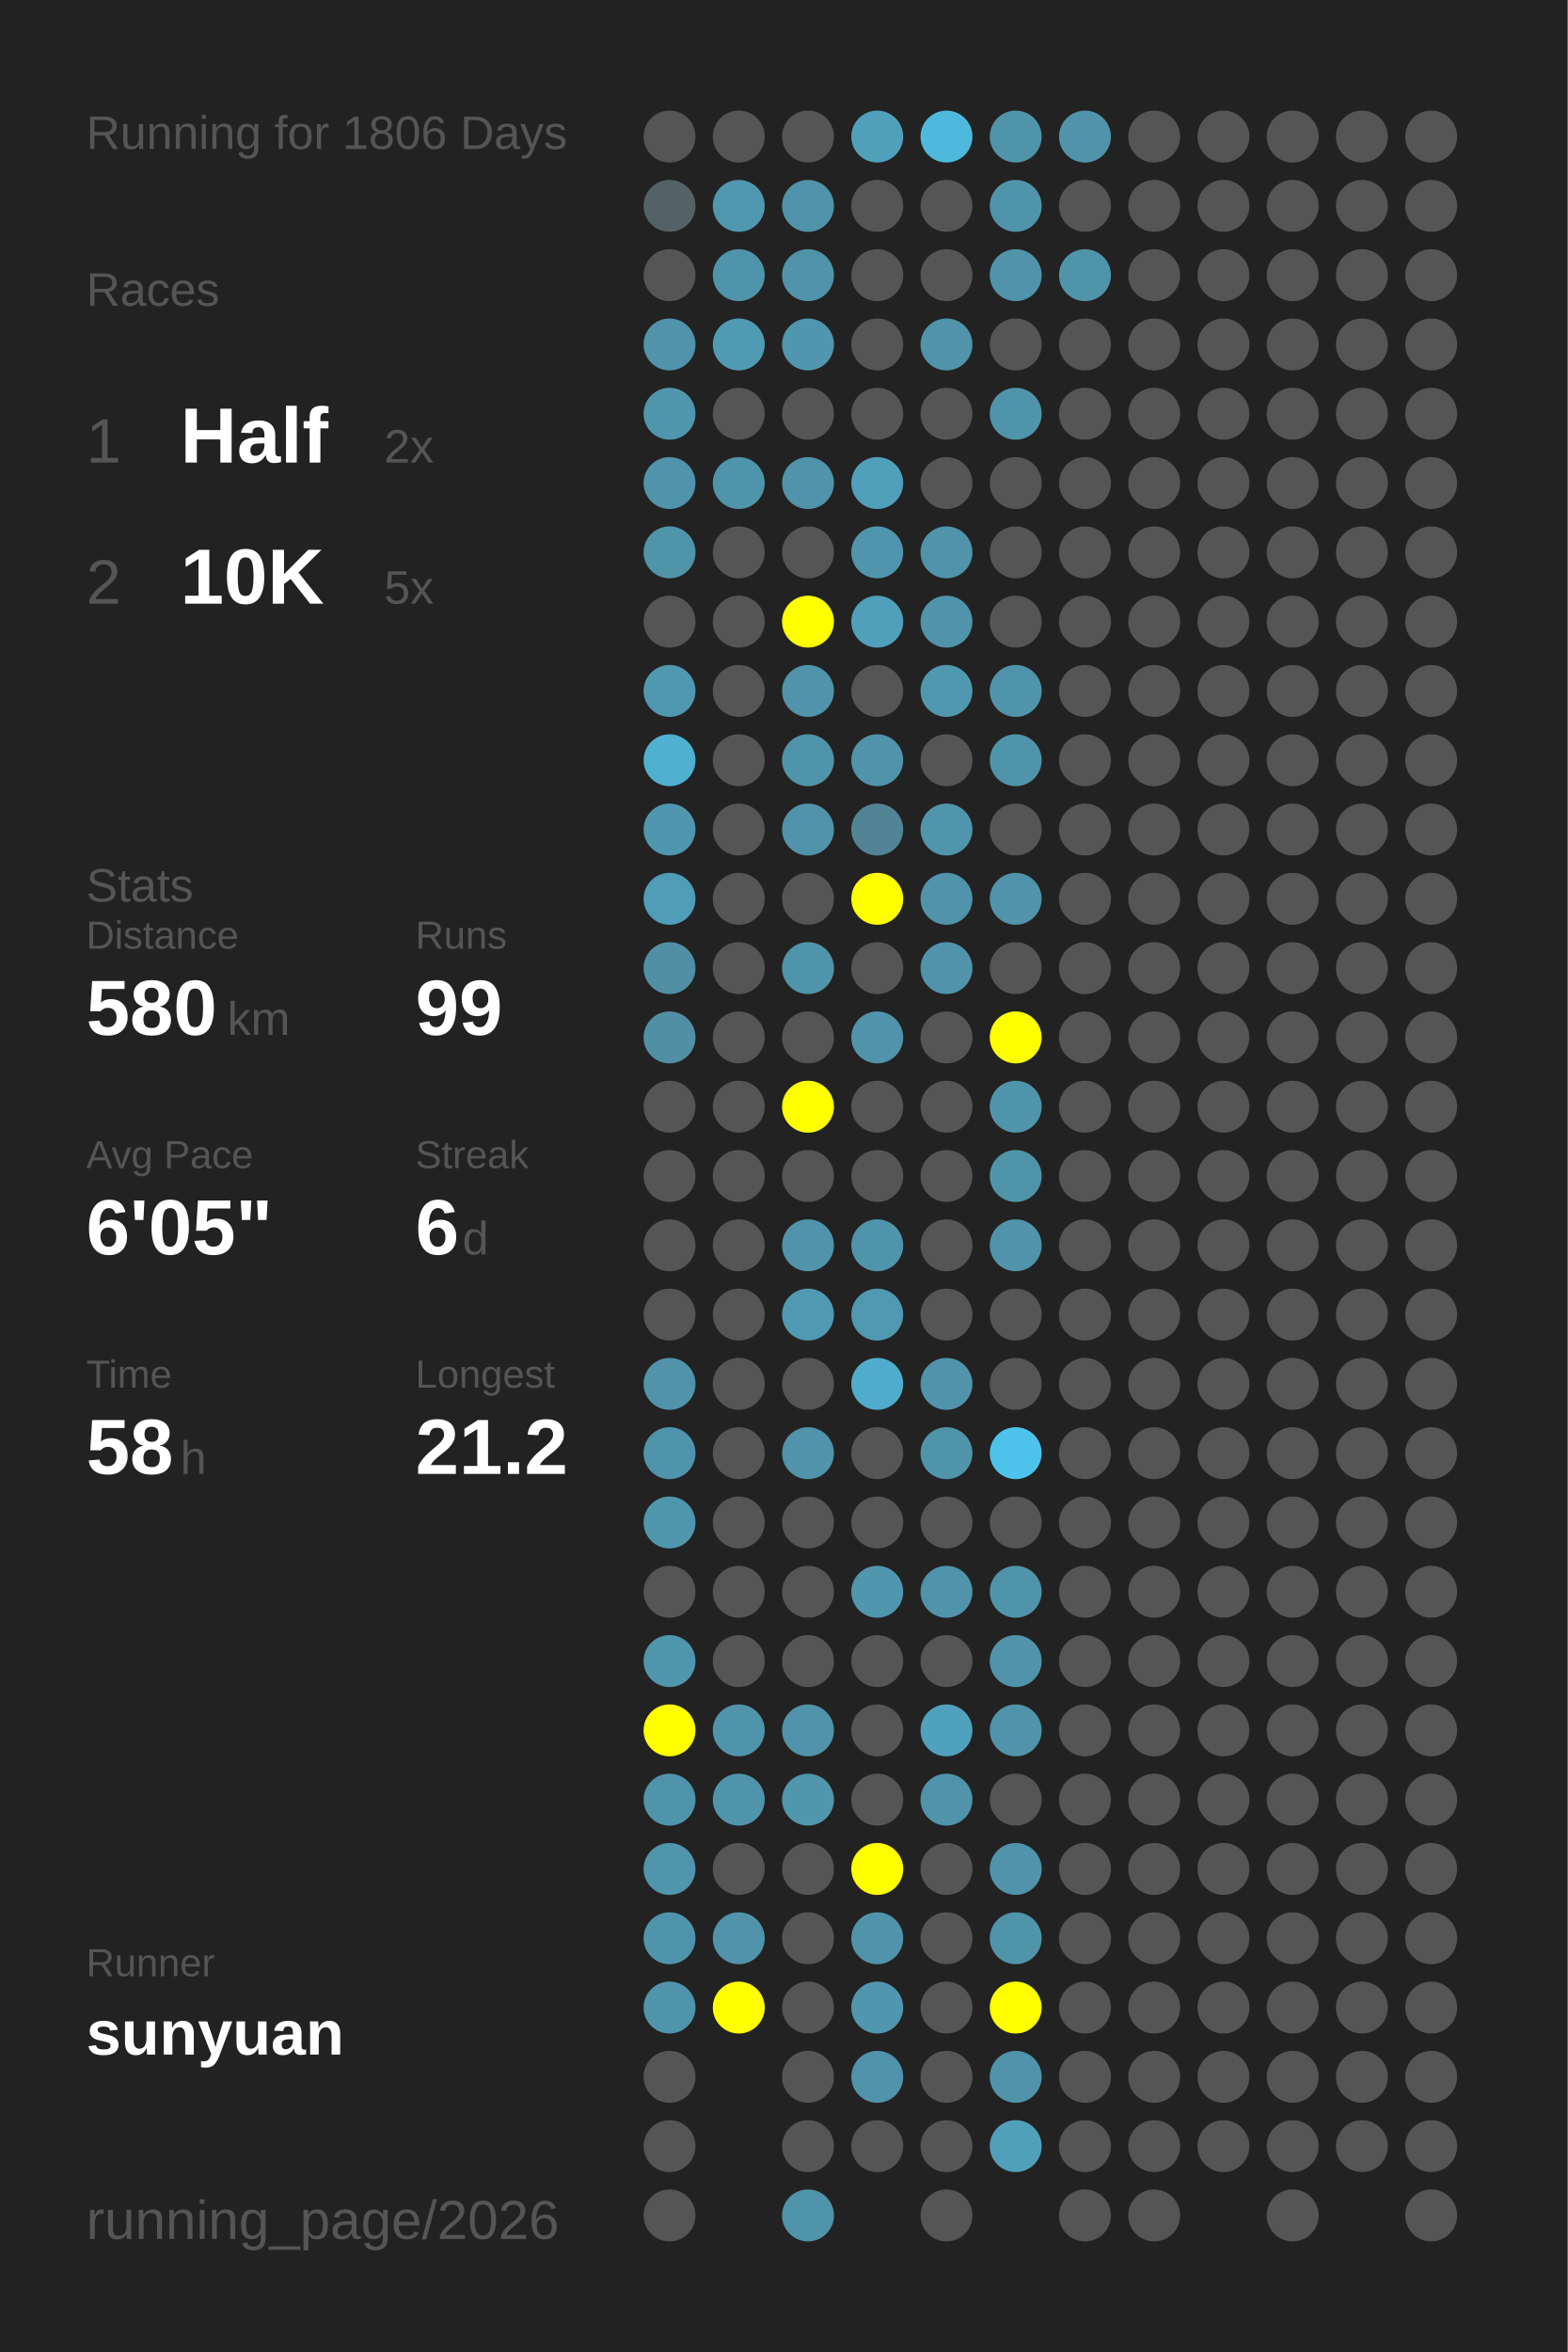
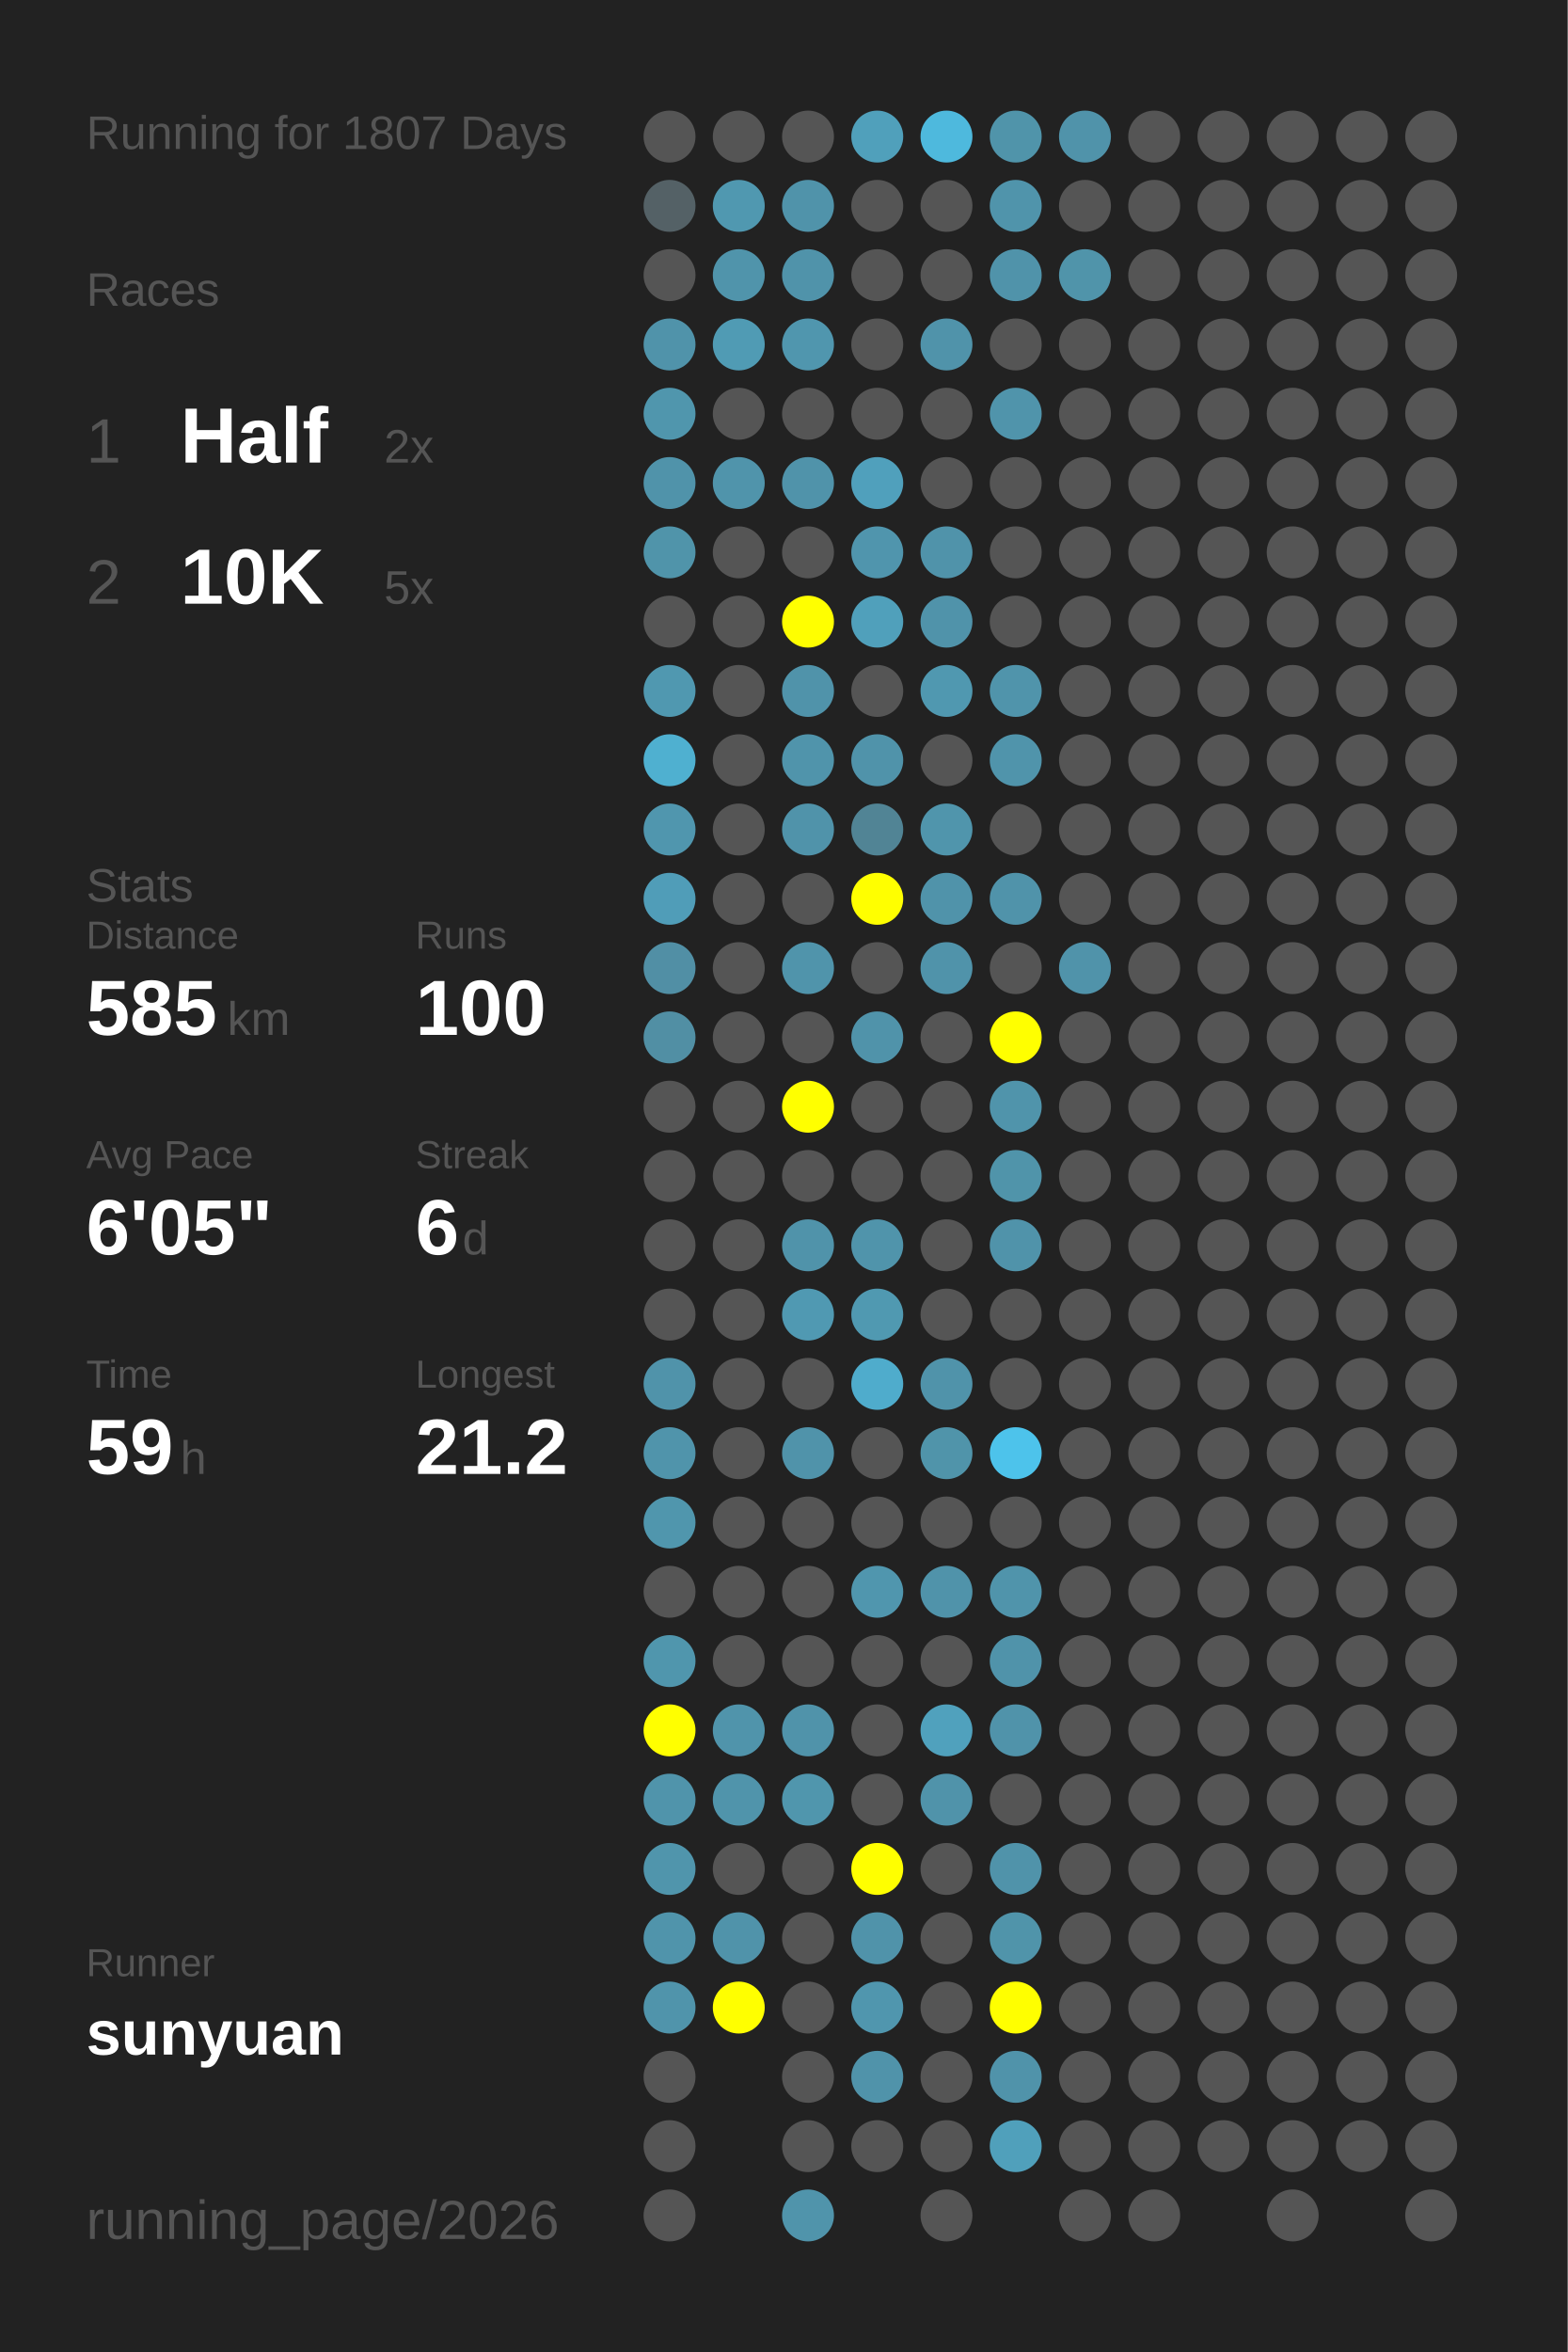
<svg xmlns="http://www.w3.org/2000/svg" baseProfile="full" height="300mm" version="1.1" viewBox="0,0,200,300" width="200mm">
  <defs />
  <rect fill="#222222" height="300" width="200" x="0" y="0" />
-   <text fill="#555555" style="font-size:6px; font-family:Arial;" x="11" y="19">Running for 1806 Days</text>
+   <text fill="#555555" style="font-size:6px; font-family:Arial;" x="11" y="19">Running for 1807 Days</text>
  <text fill="#555555" style="font-size:6px; font-family:Arial;" x="11" y="39">Races</text>
  <text fill="#555555" style="font-size:8px; font-family:Arial;" x="11" y="59">1</text>
  <text fill="#FFFFFF" style="font-size:10px; font-family:Arial; font-weight:bold;" x="23" y="59">Half</text>
  <text fill="#555555" style="font-size:6px; font-family:Arial;" x="49" y="59">2x</text>
  <text fill="#555555" style="font-size:8px; font-family:Arial;" x="11" y="77">2</text>
  <text fill="#FFFFFF" style="font-size:10px; font-family:Arial; font-weight:bold;" x="23" y="77">10K</text>
  <text fill="#555555" style="font-size:6px; font-family:Arial;" x="49" y="77">5x</text>
  <text fill="#555555" style="font-size:6px; font-family:Arial;" x="11" y="115">Stats</text>
  <text fill="#555555" style="font-size:5px; font-family:Arial;" x="11" y="121">Distance</text>
-   <text fill="#FFFFFF" style="font-size:10px; font-family:Arial; font-weight:bold;" x="11" y="132">580</text>
+   <text fill="#FFFFFF" style="font-size:10px; font-family:Arial; font-weight:bold;" x="11" y="132">585</text>
  <text fill="#555555" style="font-size:6px; font-family:Arial;" x="29" y="132">km</text>
  <text fill="#555555" style="font-size:5px; font-family:Arial;" x="53" y="121">Runs</text>
-   <text fill="#FFFFFF" style="font-size:10px; font-family:Arial; font-weight:bold;" x="53" y="132">99</text>
+   <text fill="#FFFFFF" style="font-size:10px; font-family:Arial; font-weight:bold;" x="53" y="132">100</text>
  <text fill="#555555" style="font-size:5px; font-family:Arial;" x="11" y="149">Avg Pace</text>
  <text fill="#FFFFFF" style="font-size:10px; font-family:Arial; font-weight:bold;" x="11" y="160">6'05"</text>
  <text fill="#555555" style="font-size:5px; font-family:Arial;" x="53" y="149">Streak</text>
  <text fill="#FFFFFF" style="font-size:10px; font-family:Arial; font-weight:bold;" x="53" y="160">6</text>
  <text fill="#555555" style="font-size:6px; font-family:Arial;" x="59" y="160">d</text>
  <text fill="#555555" style="font-size:5px; font-family:Arial;" x="11" y="177">Time</text>
-   <text fill="#FFFFFF" style="font-size:10px; font-family:Arial; font-weight:bold;" x="11" y="188">58</text>
+   <text fill="#FFFFFF" style="font-size:10px; font-family:Arial; font-weight:bold;" x="11" y="188">59</text>
  <text fill="#555555" style="font-size:6px; font-family:Arial;" x="23" y="188">h</text>
  <text fill="#555555" style="font-size:5px; font-family:Arial;" x="53" y="177">Longest</text>
  <text fill="#FFFFFF" style="font-size:10px; font-family:Arial; font-weight:bold;" x="53" y="188">21.2</text>
  <text fill="#555555" style="font-size:5px; font-family:Arial;" x="11" y="252.065">Runner</text>
  <text fill="#FFFFFF" style="font-size:8px; font-family:Arial; font-weight:bold;" x="11" y="262.065">sunyuan</text>
  <text fill="#555555" style="font-size:7px; font-family:Arial;" x="11" y="285.581">running_page/2026</text>
  <circle cx="85.417" cy="17.419" fill="#555555" r="3.312" />
  <circle cx="85.417" cy="26.258" fill="#546166" r="3.312" />
  <circle cx="85.417" cy="35.097" fill="#555555" r="3.312" />
  <circle cx="85.417" cy="43.935" fill="#5093aa" r="3.312" />
  <circle cx="85.417" cy="52.774" fill="#5096ad" r="3.312" />
  <circle cx="85.417" cy="61.613" fill="#5093aa" r="3.312" />
  <circle cx="85.417" cy="70.452" fill="#5094aa" r="3.312" />
  <circle cx="85.417" cy="79.29" fill="#555555" r="3.312" />
  <circle cx="85.417" cy="88.129" fill="#5098b0" r="3.312" />
  <circle cx="85.417" cy="96.968" fill="#4fb0d0" r="3.312" />
  <circle cx="85.417" cy="105.806" fill="#5096ae" r="3.312" />
  <circle cx="85.417" cy="114.645" fill="#509db8" r="3.312" />
  <circle cx="85.417" cy="123.484" fill="#518fa5" r="3.312" />
  <circle cx="85.417" cy="132.323" fill="#518fa4" r="3.312" />
  <circle cx="85.417" cy="141.161" fill="#555555" r="3.312" />
  <circle cx="85.417" cy="150" fill="#555555" r="3.312" />
  <circle cx="85.417" cy="158.839" fill="#555555" r="3.312" />
  <circle cx="85.417" cy="167.677" fill="#555555" r="3.312" />
  <circle cx="85.417" cy="176.516" fill="#5093aa" r="3.312" />
  <circle cx="85.417" cy="185.355" fill="#5094ab" r="3.312" />
  <circle cx="85.417" cy="194.194" fill="#5096ad" r="3.312" />
  <circle cx="85.417" cy="203.032" fill="#555555" r="3.312" />
  <circle cx="85.417" cy="211.871" fill="#5096ad" r="3.312" />
  <circle cx="85.417" cy="220.71" fill="#FFFF00" r="3.312" />
  <circle cx="85.417" cy="229.548" fill="#5094ab" r="3.312" />
  <circle cx="85.417" cy="238.387" fill="#5095ac" r="3.312" />
  <circle cx="85.417" cy="247.226" fill="#5094ab" r="3.312" />
  <circle cx="85.417" cy="256.065" fill="#5094ab" r="3.312" />
  <circle cx="85.417" cy="264.903" fill="#555555" r="3.312" />
  <circle cx="85.417" cy="273.742" fill="#555555" r="3.312" />
  <circle cx="85.417" cy="282.581" fill="#555555" r="3.312" />
  <circle cx="94.25" cy="17.419" fill="#555555" r="3.312" />
  <circle cx="94.25" cy="26.258" fill="#5098b0" r="3.312" />
  <circle cx="94.25" cy="35.097" fill="#5094ab" r="3.312" />
  <circle cx="94.25" cy="43.935" fill="#509bb4" r="3.312" />
  <circle cx="94.25" cy="52.774" fill="#555555" r="3.312" />
  <circle cx="94.25" cy="61.613" fill="#5094ab" r="3.312" />
  <circle cx="94.25" cy="70.452" fill="#555555" r="3.312" />
  <circle cx="94.25" cy="79.29" fill="#555555" r="3.312" />
  <circle cx="94.25" cy="88.129" fill="#555555" r="3.312" />
  <circle cx="94.25" cy="96.968" fill="#555555" r="3.312" />
  <circle cx="94.25" cy="105.806" fill="#555555" r="3.312" />
  <circle cx="94.25" cy="114.645" fill="#555555" r="3.312" />
  <circle cx="94.25" cy="123.484" fill="#555555" r="3.312" />
  <circle cx="94.25" cy="132.323" fill="#555555" r="3.312" />
  <circle cx="94.25" cy="141.161" fill="#555555" r="3.312" />
  <circle cx="94.25" cy="150" fill="#555555" r="3.312" />
  <circle cx="94.25" cy="158.839" fill="#555555" r="3.312" />
  <circle cx="94.25" cy="167.677" fill="#555555" r="3.312" />
  <circle cx="94.25" cy="176.516" fill="#555555" r="3.312" />
  <circle cx="94.25" cy="185.355" fill="#555555" r="3.312" />
  <circle cx="94.25" cy="194.194" fill="#555555" r="3.312" />
  <circle cx="94.25" cy="203.032" fill="#555555" r="3.312" />
  <circle cx="94.25" cy="211.871" fill="#555555" r="3.312" />
  <circle cx="94.25" cy="220.71" fill="#5094ab" r="3.312" />
  <circle cx="94.25" cy="229.548" fill="#5094ab" r="3.312" />
  <circle cx="94.25" cy="238.387" fill="#555555" r="3.312" />
  <circle cx="94.25" cy="247.226" fill="#5093aa" r="3.312" />
  <circle cx="94.25" cy="256.065" fill="#FFFF00" r="3.312" />
  <circle cx="103.083" cy="17.419" fill="#555555" r="3.312" />
  <circle cx="103.083" cy="26.258" fill="#5093aa" r="3.312" />
  <circle cx="103.083" cy="35.097" fill="#5093aa" r="3.312" />
  <circle cx="103.083" cy="43.935" fill="#5096ae" r="3.312" />
  <circle cx="103.083" cy="52.774" fill="#555555" r="3.312" />
  <circle cx="103.083" cy="61.613" fill="#5093aa" r="3.312" />
  <circle cx="103.083" cy="70.452" fill="#555555" r="3.312" />
  <circle cx="103.083" cy="79.29" fill="#FFFF00" r="3.312" />
  <circle cx="103.083" cy="88.129" fill="#5093aa" r="3.312" />
  <circle cx="103.083" cy="96.968" fill="#5094ab" r="3.312" />
  <circle cx="103.083" cy="105.806" fill="#5093aa" r="3.312" />
  <circle cx="103.083" cy="114.645" fill="#555555" r="3.312" />
  <circle cx="103.083" cy="123.484" fill="#5094ab" r="3.312" />
  <circle cx="103.083" cy="132.323" fill="#555555" r="3.312" />
  <circle cx="103.083" cy="141.161" fill="#FFFF00" r="3.312" />
  <circle cx="103.083" cy="150" fill="#555555" r="3.312" />
  <circle cx="103.083" cy="158.839" fill="#5093aa" r="3.312" />
  <circle cx="103.083" cy="167.677" fill="#5099b2" r="3.312" />
  <circle cx="103.083" cy="176.516" fill="#555555" r="3.312" />
  <circle cx="103.083" cy="185.355" fill="#5093aa" r="3.312" />
  <circle cx="103.083" cy="194.194" fill="#555555" r="3.312" />
  <circle cx="103.083" cy="203.032" fill="#555555" r="3.312" />
  <circle cx="103.083" cy="211.871" fill="#555555" r="3.312" />
  <circle cx="103.083" cy="220.71" fill="#5093aa" r="3.312" />
  <circle cx="103.083" cy="229.548" fill="#5096ad" r="3.312" />
  <circle cx="103.083" cy="238.387" fill="#555555" r="3.312" />
  <circle cx="103.083" cy="247.226" fill="#555555" r="3.312" />
  <circle cx="103.083" cy="256.065" fill="#555555" r="3.312" />
  <circle cx="103.083" cy="264.903" fill="#555555" r="3.312" />
  <circle cx="103.083" cy="273.742" fill="#555555" r="3.312" />
  <circle cx="103.083" cy="282.581" fill="#5094ab" r="3.312" />
  <circle cx="111.917" cy="17.419" fill="#50a0bb" r="3.312" />
  <circle cx="111.917" cy="26.258" fill="#555555" r="3.312" />
  <circle cx="111.917" cy="35.097" fill="#555555" r="3.312" />
  <circle cx="111.917" cy="43.935" fill="#555555" r="3.312" />
  <circle cx="111.917" cy="52.774" fill="#555555" r="3.312" />
  <circle cx="111.917" cy="61.613" fill="#50a0bc" r="3.312" />
  <circle cx="111.917" cy="70.452" fill="#5095ad" r="3.312" />
  <circle cx="111.917" cy="79.29" fill="#50a0bb" r="3.312" />
  <circle cx="111.917" cy="88.129" fill="#555555" r="3.312" />
  <circle cx="111.917" cy="96.968" fill="#5093aa" r="3.312" />
  <circle cx="111.917" cy="105.806" fill="#518495" r="3.312" />
  <circle cx="111.917" cy="114.645" fill="#FFFF00" r="3.312" />
  <circle cx="111.917" cy="123.484" fill="#555555" r="3.312" />
  <circle cx="111.917" cy="132.323" fill="#5093aa" r="3.312" />
  <circle cx="111.917" cy="141.161" fill="#555555" r="3.312" />
  <circle cx="111.917" cy="150" fill="#555555" r="3.312" />
  <circle cx="111.917" cy="158.839" fill="#5094ab" r="3.312" />
  <circle cx="111.917" cy="167.677" fill="#5099b1" r="3.312" />
  <circle cx="111.917" cy="176.516" fill="#4faccc" r="3.312" />
  <circle cx="111.917" cy="185.355" fill="#555555" r="3.312" />
  <circle cx="111.917" cy="194.194" fill="#555555" r="3.312" />
  <circle cx="111.917" cy="203.032" fill="#5096ae" r="3.312" />
  <circle cx="111.917" cy="211.871" fill="#555555" r="3.312" />
  <circle cx="111.917" cy="220.71" fill="#555555" r="3.312" />
  <circle cx="111.917" cy="229.548" fill="#555555" r="3.312" />
  <circle cx="111.917" cy="238.387" fill="#FFFF00" r="3.312" />
  <circle cx="111.917" cy="247.226" fill="#5093aa" r="3.312" />
  <circle cx="111.917" cy="256.065" fill="#5096ae" r="3.312" />
  <circle cx="111.917" cy="264.903" fill="#5093aa" r="3.312" />
  <circle cx="111.917" cy="273.742" fill="#555555" r="3.312" />
  <circle cx="120.75" cy="17.419" fill="#4eb9dd" r="3.312" />
  <circle cx="120.75" cy="26.258" fill="#555555" r="3.312" />
  <circle cx="120.75" cy="35.097" fill="#555555" r="3.312" />
  <circle cx="120.75" cy="43.935" fill="#5093aa" r="3.312" />
  <circle cx="120.75" cy="52.774" fill="#555555" r="3.312" />
  <circle cx="120.75" cy="61.613" fill="#555555" r="3.312" />
  <circle cx="120.75" cy="70.452" fill="#5093aa" r="3.312" />
  <circle cx="120.75" cy="79.29" fill="#5093aa" r="3.312" />
  <circle cx="120.75" cy="88.129" fill="#5098b0" r="3.312" />
  <circle cx="120.75" cy="96.968" fill="#555555" r="3.312" />
  <circle cx="120.75" cy="105.806" fill="#5095ac" r="3.312" />
  <circle cx="120.75" cy="114.645" fill="#5093aa" r="3.312" />
  <circle cx="120.75" cy="123.484" fill="#5093aa" r="3.312" />
  <circle cx="120.75" cy="132.323" fill="#555555" r="3.312" />
  <circle cx="120.75" cy="141.161" fill="#555555" r="3.312" />
  <circle cx="120.75" cy="150" fill="#555555" r="3.312" />
  <circle cx="120.75" cy="158.839" fill="#555555" r="3.312" />
  <circle cx="120.75" cy="167.677" fill="#555555" r="3.312" />
  <circle cx="120.75" cy="176.516" fill="#5093aa" r="3.312" />
  <circle cx="120.75" cy="185.355" fill="#5094aa" r="3.312" />
  <circle cx="120.75" cy="194.194" fill="#555555" r="3.312" />
  <circle cx="120.75" cy="203.032" fill="#5093aa" r="3.312" />
  <circle cx="120.75" cy="211.871" fill="#555555" r="3.312" />
  <circle cx="120.75" cy="220.71" fill="#50a1bd" r="3.312" />
  <circle cx="120.75" cy="229.548" fill="#5093aa" r="3.312" />
  <circle cx="120.75" cy="238.387" fill="#555555" r="3.312" />
  <circle cx="120.75" cy="247.226" fill="#555555" r="3.312" />
  <circle cx="120.75" cy="256.065" fill="#555555" r="3.312" />
  <circle cx="120.75" cy="264.903" fill="#555555" r="3.312" />
  <circle cx="120.75" cy="273.742" fill="#555555" r="3.312" />
  <circle cx="120.75" cy="282.581" fill="#555555" r="3.312" />
  <circle cx="129.583" cy="17.419" fill="#5094aa" r="3.312" />
  <circle cx="129.583" cy="26.258" fill="#5094ab" r="3.312" />
  <circle cx="129.583" cy="35.097" fill="#5093aa" r="3.312" />
  <circle cx="129.583" cy="43.935" fill="#555555" r="3.312" />
  <circle cx="129.583" cy="52.774" fill="#5094ab" r="3.312" />
  <circle cx="129.583" cy="61.613" fill="#555555" r="3.312" />
  <circle cx="129.583" cy="70.452" fill="#555555" r="3.312" />
  <circle cx="129.583" cy="79.29" fill="#555555" r="3.312" />
  <circle cx="129.583" cy="88.129" fill="#5094ab" r="3.312" />
  <circle cx="129.583" cy="96.968" fill="#5094ab" r="3.312" />
  <circle cx="129.583" cy="105.806" fill="#555555" r="3.312" />
  <circle cx="129.583" cy="114.645" fill="#5093aa" r="3.312" />
  <circle cx="129.583" cy="123.484" fill="#555555" r="3.312" />
  <circle cx="129.583" cy="132.323" fill="#FFFF00" r="3.312" />
  <circle cx="129.583" cy="141.161" fill="#5094ab" r="3.312" />
  <circle cx="129.583" cy="150" fill="#5094aa" r="3.312" />
  <circle cx="129.583" cy="158.839" fill="#5093aa" r="3.312" />
  <circle cx="129.583" cy="167.677" fill="#555555" r="3.312" />
  <circle cx="129.583" cy="176.516" fill="#555555" r="3.312" />
  <circle cx="129.583" cy="185.355" fill="#4dc3eb" r="3.312" />
  <circle cx="129.583" cy="194.194" fill="#555555" r="3.312" />
  <circle cx="129.583" cy="203.032" fill="#5094ab" r="3.312" />
  <circle cx="129.583" cy="211.871" fill="#5093aa" r="3.312" />
  <circle cx="129.583" cy="220.71" fill="#5093aa" r="3.312" />
  <circle cx="129.583" cy="229.548" fill="#555555" r="3.312" />
  <circle cx="129.583" cy="238.387" fill="#5093aa" r="3.312" />
  <circle cx="129.583" cy="247.226" fill="#5094aa" r="3.312" />
  <circle cx="129.583" cy="256.065" fill="#FFFF00" r="3.312" />
  <circle cx="129.583" cy="264.903" fill="#5093aa" r="3.312" />
  <circle cx="129.583" cy="273.742" fill="#50a0bb" r="3.312" />
  <circle cx="138.417" cy="17.419" fill="#5093aa" r="3.312" />
  <circle cx="138.417" cy="26.258" fill="#555555" r="3.312" />
  <circle cx="138.417" cy="35.097" fill="#5094aa" r="3.312" />
  <circle cx="138.417" cy="43.935" fill="#555555" r="3.312" />
  <circle cx="138.417" cy="52.774" fill="#555555" r="3.312" />
  <circle cx="138.417" cy="61.613" fill="#555555" r="3.312" />
  <circle cx="138.417" cy="70.452" fill="#555555" r="3.312" />
  <circle cx="138.417" cy="79.29" fill="#555555" r="3.312" />
  <circle cx="138.417" cy="88.129" fill="#555555" r="3.312" />
  <circle cx="138.417" cy="96.968" fill="#555555" r="3.312" />
  <circle cx="138.417" cy="105.806" fill="#555555" r="3.312" />
  <circle cx="138.417" cy="114.645" fill="#555555" r="3.312" />
-   <circle cx="138.417" cy="123.484" fill="#555555" r="3.312" />
+   <circle cx="138.417" cy="123.484" fill="#5093aa" r="3.312" />
  <circle cx="138.417" cy="132.323" fill="#555555" r="3.312" />
  <circle cx="138.417" cy="141.161" fill="#555555" r="3.312" />
  <circle cx="138.417" cy="150" fill="#555555" r="3.312" />
  <circle cx="138.417" cy="158.839" fill="#555555" r="3.312" />
  <circle cx="138.417" cy="167.677" fill="#555555" r="3.312" />
  <circle cx="138.417" cy="176.516" fill="#555555" r="3.312" />
  <circle cx="138.417" cy="185.355" fill="#555555" r="3.312" />
  <circle cx="138.417" cy="194.194" fill="#555555" r="3.312" />
  <circle cx="138.417" cy="203.032" fill="#555555" r="3.312" />
  <circle cx="138.417" cy="211.871" fill="#555555" r="3.312" />
  <circle cx="138.417" cy="220.71" fill="#555555" r="3.312" />
  <circle cx="138.417" cy="229.548" fill="#555555" r="3.312" />
  <circle cx="138.417" cy="238.387" fill="#555555" r="3.312" />
  <circle cx="138.417" cy="247.226" fill="#555555" r="3.312" />
  <circle cx="138.417" cy="256.065" fill="#555555" r="3.312" />
  <circle cx="138.417" cy="264.903" fill="#555555" r="3.312" />
  <circle cx="138.417" cy="273.742" fill="#555555" r="3.312" />
  <circle cx="138.417" cy="282.581" fill="#555555" r="3.312" />
  <circle cx="147.25" cy="17.419" fill="#555555" r="3.312" />
  <circle cx="147.25" cy="26.258" fill="#555555" r="3.312" />
  <circle cx="147.25" cy="35.097" fill="#555555" r="3.312" />
  <circle cx="147.25" cy="43.935" fill="#555555" r="3.312" />
  <circle cx="147.25" cy="52.774" fill="#555555" r="3.312" />
  <circle cx="147.25" cy="61.613" fill="#555555" r="3.312" />
  <circle cx="147.25" cy="70.452" fill="#555555" r="3.312" />
  <circle cx="147.25" cy="79.29" fill="#555555" r="3.312" />
  <circle cx="147.25" cy="88.129" fill="#555555" r="3.312" />
  <circle cx="147.25" cy="96.968" fill="#555555" r="3.312" />
  <circle cx="147.25" cy="105.806" fill="#555555" r="3.312" />
  <circle cx="147.25" cy="114.645" fill="#555555" r="3.312" />
  <circle cx="147.25" cy="123.484" fill="#555555" r="3.312" />
  <circle cx="147.25" cy="132.323" fill="#555555" r="3.312" />
  <circle cx="147.25" cy="141.161" fill="#555555" r="3.312" />
  <circle cx="147.25" cy="150" fill="#555555" r="3.312" />
  <circle cx="147.25" cy="158.839" fill="#555555" r="3.312" />
  <circle cx="147.25" cy="167.677" fill="#555555" r="3.312" />
  <circle cx="147.25" cy="176.516" fill="#555555" r="3.312" />
  <circle cx="147.25" cy="185.355" fill="#555555" r="3.312" />
  <circle cx="147.25" cy="194.194" fill="#555555" r="3.312" />
  <circle cx="147.25" cy="203.032" fill="#555555" r="3.312" />
  <circle cx="147.25" cy="211.871" fill="#555555" r="3.312" />
  <circle cx="147.25" cy="220.71" fill="#555555" r="3.312" />
  <circle cx="147.25" cy="229.548" fill="#555555" r="3.312" />
  <circle cx="147.25" cy="238.387" fill="#555555" r="3.312" />
  <circle cx="147.25" cy="247.226" fill="#555555" r="3.312" />
  <circle cx="147.25" cy="256.065" fill="#555555" r="3.312" />
  <circle cx="147.25" cy="264.903" fill="#555555" r="3.312" />
  <circle cx="147.25" cy="273.742" fill="#555555" r="3.312" />
  <circle cx="147.25" cy="282.581" fill="#555555" r="3.312" />
  <circle cx="156.083" cy="17.419" fill="#555555" r="3.312" />
  <circle cx="156.083" cy="26.258" fill="#555555" r="3.312" />
  <circle cx="156.083" cy="35.097" fill="#555555" r="3.312" />
  <circle cx="156.083" cy="43.935" fill="#555555" r="3.312" />
  <circle cx="156.083" cy="52.774" fill="#555555" r="3.312" />
  <circle cx="156.083" cy="61.613" fill="#555555" r="3.312" />
  <circle cx="156.083" cy="70.452" fill="#555555" r="3.312" />
  <circle cx="156.083" cy="79.29" fill="#555555" r="3.312" />
  <circle cx="156.083" cy="88.129" fill="#555555" r="3.312" />
  <circle cx="156.083" cy="96.968" fill="#555555" r="3.312" />
  <circle cx="156.083" cy="105.806" fill="#555555" r="3.312" />
  <circle cx="156.083" cy="114.645" fill="#555555" r="3.312" />
  <circle cx="156.083" cy="123.484" fill="#555555" r="3.312" />
  <circle cx="156.083" cy="132.323" fill="#555555" r="3.312" />
  <circle cx="156.083" cy="141.161" fill="#555555" r="3.312" />
  <circle cx="156.083" cy="150" fill="#555555" r="3.312" />
  <circle cx="156.083" cy="158.839" fill="#555555" r="3.312" />
  <circle cx="156.083" cy="167.677" fill="#555555" r="3.312" />
  <circle cx="156.083" cy="176.516" fill="#555555" r="3.312" />
  <circle cx="156.083" cy="185.355" fill="#555555" r="3.312" />
  <circle cx="156.083" cy="194.194" fill="#555555" r="3.312" />
  <circle cx="156.083" cy="203.032" fill="#555555" r="3.312" />
  <circle cx="156.083" cy="211.871" fill="#555555" r="3.312" />
  <circle cx="156.083" cy="220.71" fill="#555555" r="3.312" />
  <circle cx="156.083" cy="229.548" fill="#555555" r="3.312" />
  <circle cx="156.083" cy="238.387" fill="#555555" r="3.312" />
  <circle cx="156.083" cy="247.226" fill="#555555" r="3.312" />
  <circle cx="156.083" cy="256.065" fill="#555555" r="3.312" />
  <circle cx="156.083" cy="264.903" fill="#555555" r="3.312" />
  <circle cx="156.083" cy="273.742" fill="#555555" r="3.312" />
  <circle cx="164.917" cy="17.419" fill="#555555" r="3.312" />
  <circle cx="164.917" cy="26.258" fill="#555555" r="3.312" />
  <circle cx="164.917" cy="35.097" fill="#555555" r="3.312" />
  <circle cx="164.917" cy="43.935" fill="#555555" r="3.312" />
  <circle cx="164.917" cy="52.774" fill="#555555" r="3.312" />
  <circle cx="164.917" cy="61.613" fill="#555555" r="3.312" />
  <circle cx="164.917" cy="70.452" fill="#555555" r="3.312" />
  <circle cx="164.917" cy="79.29" fill="#555555" r="3.312" />
  <circle cx="164.917" cy="88.129" fill="#555555" r="3.312" />
  <circle cx="164.917" cy="96.968" fill="#555555" r="3.312" />
  <circle cx="164.917" cy="105.806" fill="#555555" r="3.312" />
  <circle cx="164.917" cy="114.645" fill="#555555" r="3.312" />
  <circle cx="164.917" cy="123.484" fill="#555555" r="3.312" />
  <circle cx="164.917" cy="132.323" fill="#555555" r="3.312" />
  <circle cx="164.917" cy="141.161" fill="#555555" r="3.312" />
  <circle cx="164.917" cy="150" fill="#555555" r="3.312" />
  <circle cx="164.917" cy="158.839" fill="#555555" r="3.312" />
  <circle cx="164.917" cy="167.677" fill="#555555" r="3.312" />
  <circle cx="164.917" cy="176.516" fill="#555555" r="3.312" />
  <circle cx="164.917" cy="185.355" fill="#555555" r="3.312" />
  <circle cx="164.917" cy="194.194" fill="#555555" r="3.312" />
  <circle cx="164.917" cy="203.032" fill="#555555" r="3.312" />
  <circle cx="164.917" cy="211.871" fill="#555555" r="3.312" />
  <circle cx="164.917" cy="220.71" fill="#555555" r="3.312" />
  <circle cx="164.917" cy="229.548" fill="#555555" r="3.312" />
  <circle cx="164.917" cy="238.387" fill="#555555" r="3.312" />
  <circle cx="164.917" cy="247.226" fill="#555555" r="3.312" />
  <circle cx="164.917" cy="256.065" fill="#555555" r="3.312" />
  <circle cx="164.917" cy="264.903" fill="#555555" r="3.312" />
  <circle cx="164.917" cy="273.742" fill="#555555" r="3.312" />
  <circle cx="164.917" cy="282.581" fill="#555555" r="3.312" />
  <circle cx="173.75" cy="17.419" fill="#555555" r="3.312" />
  <circle cx="173.75" cy="26.258" fill="#555555" r="3.312" />
  <circle cx="173.75" cy="35.097" fill="#555555" r="3.312" />
  <circle cx="173.75" cy="43.935" fill="#555555" r="3.312" />
  <circle cx="173.75" cy="52.774" fill="#555555" r="3.312" />
  <circle cx="173.75" cy="61.613" fill="#555555" r="3.312" />
  <circle cx="173.75" cy="70.452" fill="#555555" r="3.312" />
  <circle cx="173.75" cy="79.29" fill="#555555" r="3.312" />
  <circle cx="173.75" cy="88.129" fill="#555555" r="3.312" />
  <circle cx="173.75" cy="96.968" fill="#555555" r="3.312" />
  <circle cx="173.75" cy="105.806" fill="#555555" r="3.312" />
  <circle cx="173.75" cy="114.645" fill="#555555" r="3.312" />
  <circle cx="173.75" cy="123.484" fill="#555555" r="3.312" />
  <circle cx="173.75" cy="132.323" fill="#555555" r="3.312" />
  <circle cx="173.75" cy="141.161" fill="#555555" r="3.312" />
  <circle cx="173.75" cy="150" fill="#555555" r="3.312" />
  <circle cx="173.75" cy="158.839" fill="#555555" r="3.312" />
  <circle cx="173.75" cy="167.677" fill="#555555" r="3.312" />
  <circle cx="173.75" cy="176.516" fill="#555555" r="3.312" />
  <circle cx="173.75" cy="185.355" fill="#555555" r="3.312" />
  <circle cx="173.75" cy="194.194" fill="#555555" r="3.312" />
  <circle cx="173.75" cy="203.032" fill="#555555" r="3.312" />
  <circle cx="173.75" cy="211.871" fill="#555555" r="3.312" />
  <circle cx="173.75" cy="220.71" fill="#555555" r="3.312" />
  <circle cx="173.75" cy="229.548" fill="#555555" r="3.312" />
  <circle cx="173.75" cy="238.387" fill="#555555" r="3.312" />
  <circle cx="173.75" cy="247.226" fill="#555555" r="3.312" />
  <circle cx="173.75" cy="256.065" fill="#555555" r="3.312" />
  <circle cx="173.75" cy="264.903" fill="#555555" r="3.312" />
  <circle cx="173.75" cy="273.742" fill="#555555" r="3.312" />
  <circle cx="182.583" cy="17.419" fill="#555555" r="3.312" />
  <circle cx="182.583" cy="26.258" fill="#555555" r="3.312" />
  <circle cx="182.583" cy="35.097" fill="#555555" r="3.312" />
  <circle cx="182.583" cy="43.935" fill="#555555" r="3.312" />
  <circle cx="182.583" cy="52.774" fill="#555555" r="3.312" />
  <circle cx="182.583" cy="61.613" fill="#555555" r="3.312" />
  <circle cx="182.583" cy="70.452" fill="#555555" r="3.312" />
  <circle cx="182.583" cy="79.29" fill="#555555" r="3.312" />
  <circle cx="182.583" cy="88.129" fill="#555555" r="3.312" />
  <circle cx="182.583" cy="96.968" fill="#555555" r="3.312" />
  <circle cx="182.583" cy="105.806" fill="#555555" r="3.312" />
  <circle cx="182.583" cy="114.645" fill="#555555" r="3.312" />
  <circle cx="182.583" cy="123.484" fill="#555555" r="3.312" />
  <circle cx="182.583" cy="132.323" fill="#555555" r="3.312" />
  <circle cx="182.583" cy="141.161" fill="#555555" r="3.312" />
  <circle cx="182.583" cy="150" fill="#555555" r="3.312" />
  <circle cx="182.583" cy="158.839" fill="#555555" r="3.312" />
  <circle cx="182.583" cy="167.677" fill="#555555" r="3.312" />
  <circle cx="182.583" cy="176.516" fill="#555555" r="3.312" />
  <circle cx="182.583" cy="185.355" fill="#555555" r="3.312" />
  <circle cx="182.583" cy="194.194" fill="#555555" r="3.312" />
  <circle cx="182.583" cy="203.032" fill="#555555" r="3.312" />
  <circle cx="182.583" cy="211.871" fill="#555555" r="3.312" />
  <circle cx="182.583" cy="220.71" fill="#555555" r="3.312" />
  <circle cx="182.583" cy="229.548" fill="#555555" r="3.312" />
  <circle cx="182.583" cy="238.387" fill="#555555" r="3.312" />
  <circle cx="182.583" cy="247.226" fill="#555555" r="3.312" />
  <circle cx="182.583" cy="256.065" fill="#555555" r="3.312" />
  <circle cx="182.583" cy="264.903" fill="#555555" r="3.312" />
  <circle cx="182.583" cy="273.742" fill="#555555" r="3.312" />
  <circle cx="182.583" cy="282.581" fill="#555555" r="3.312" />
</svg>
